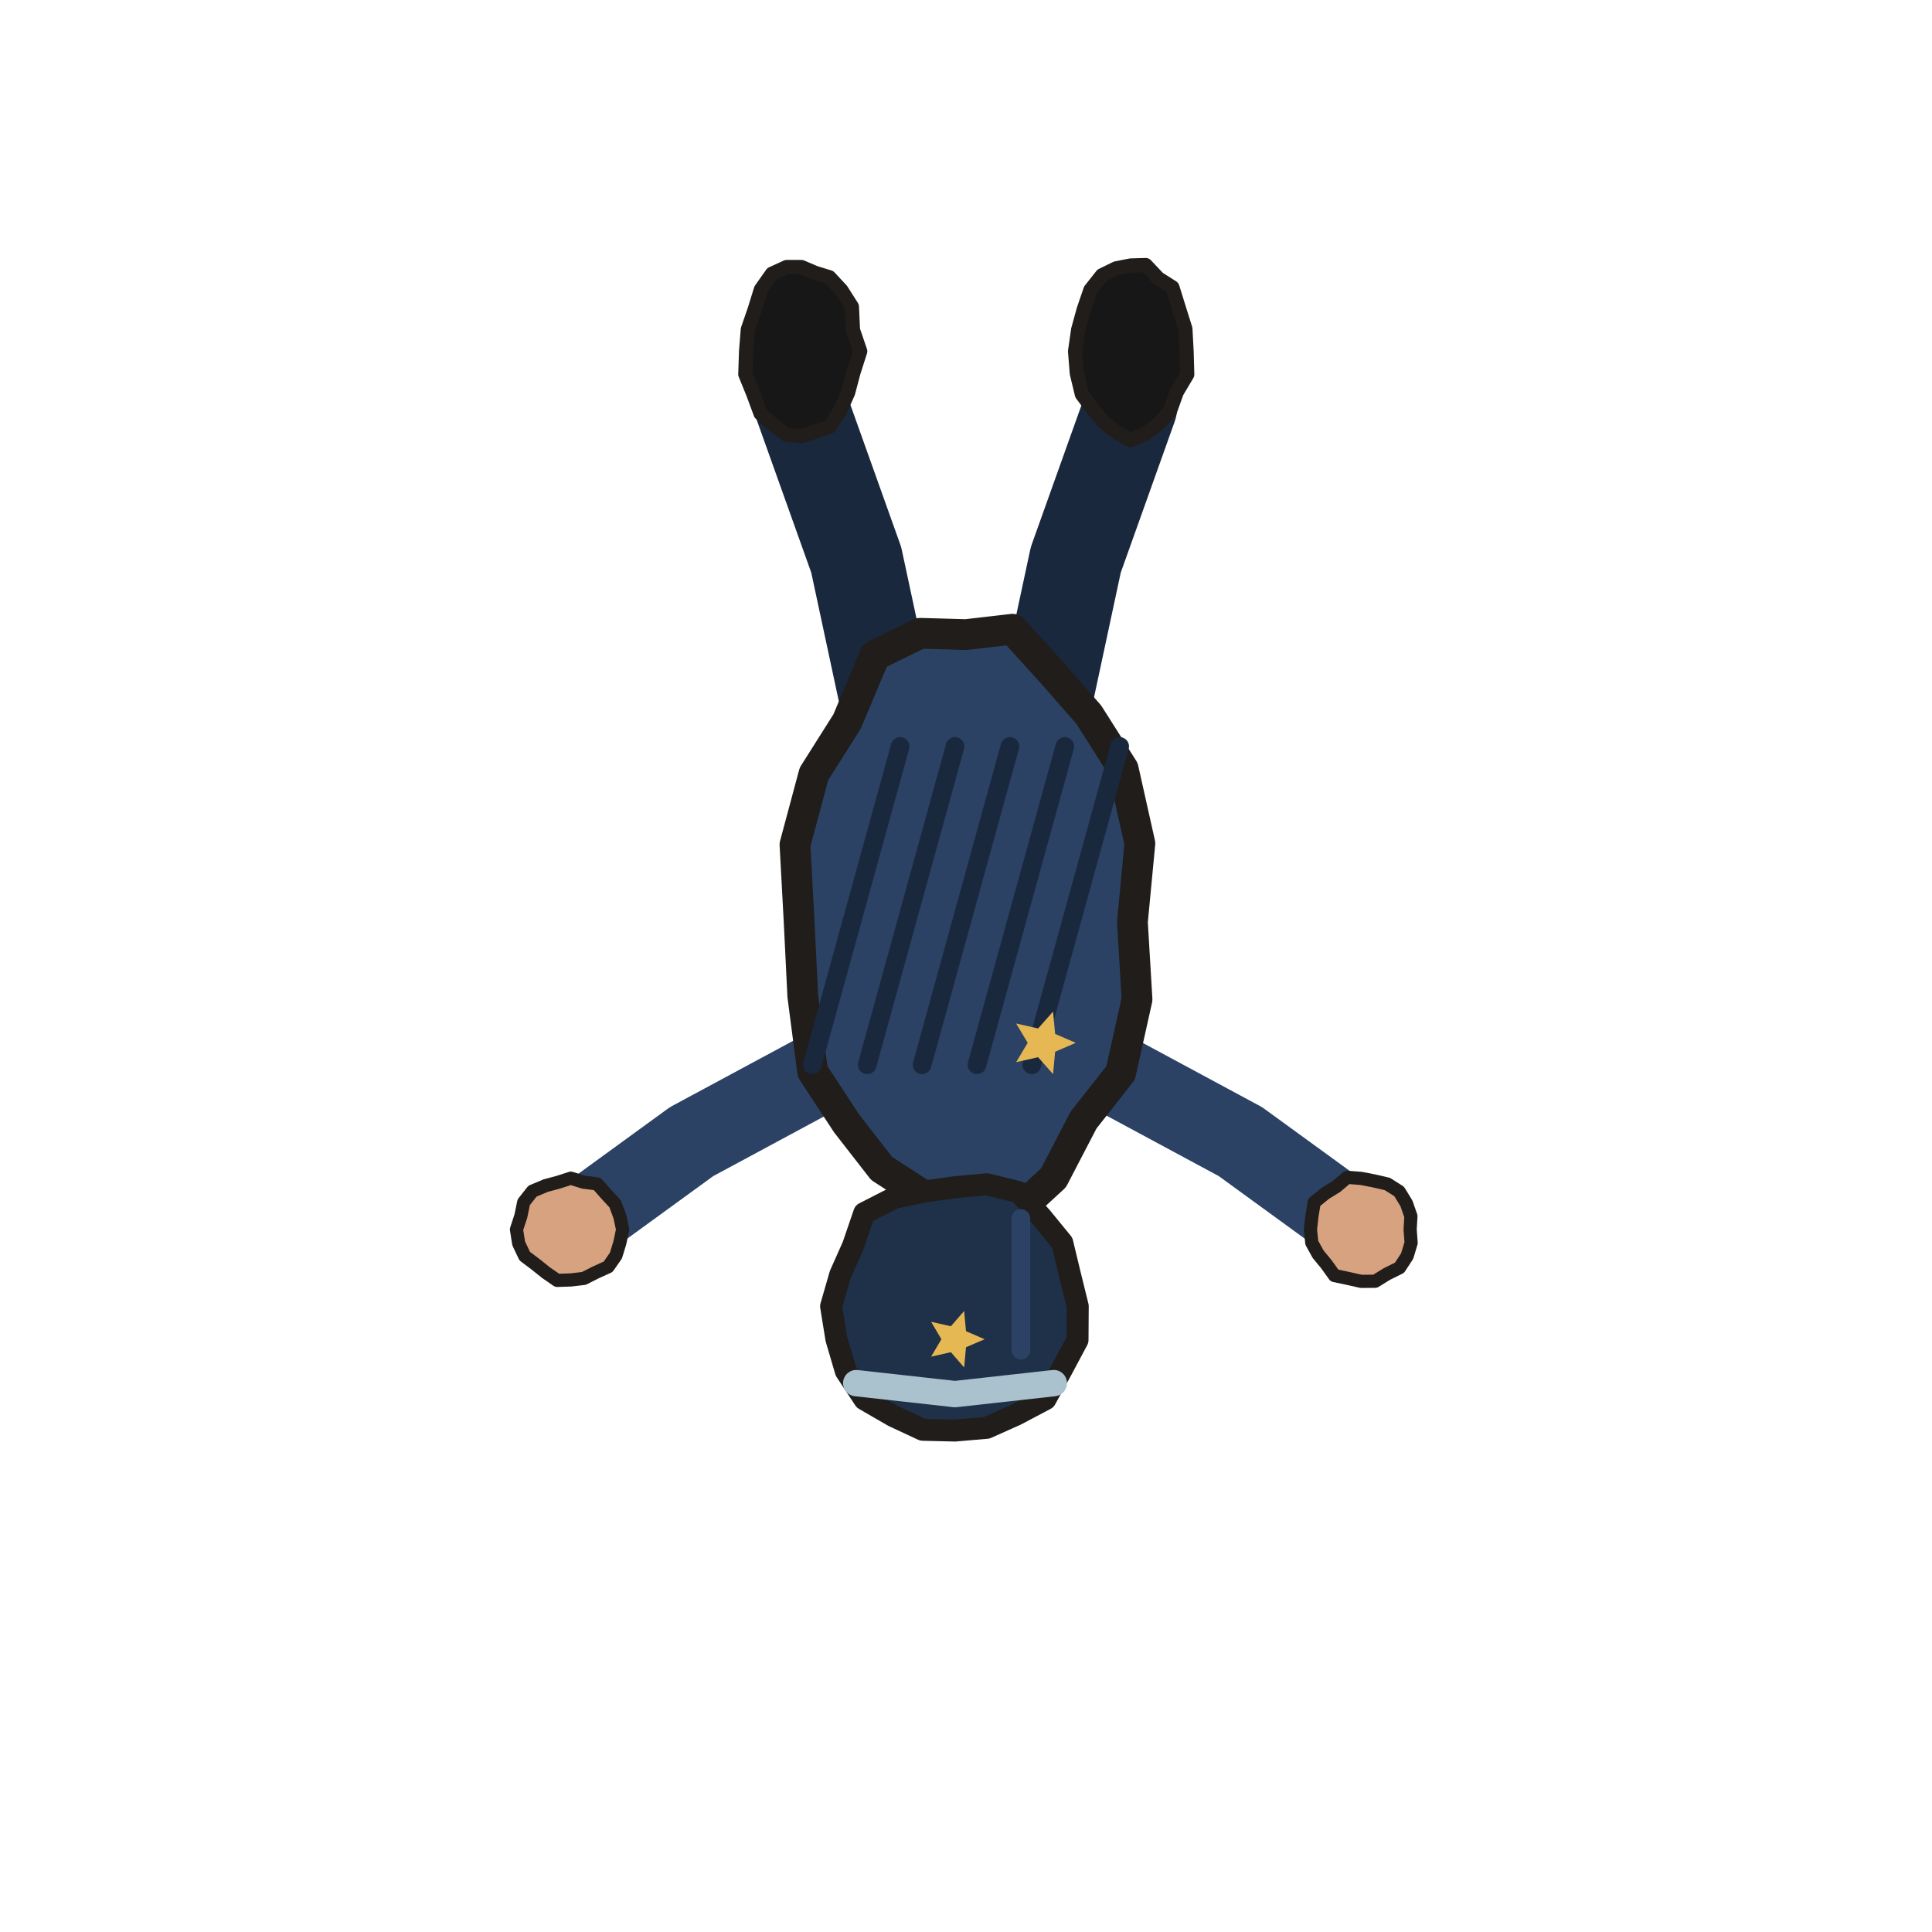
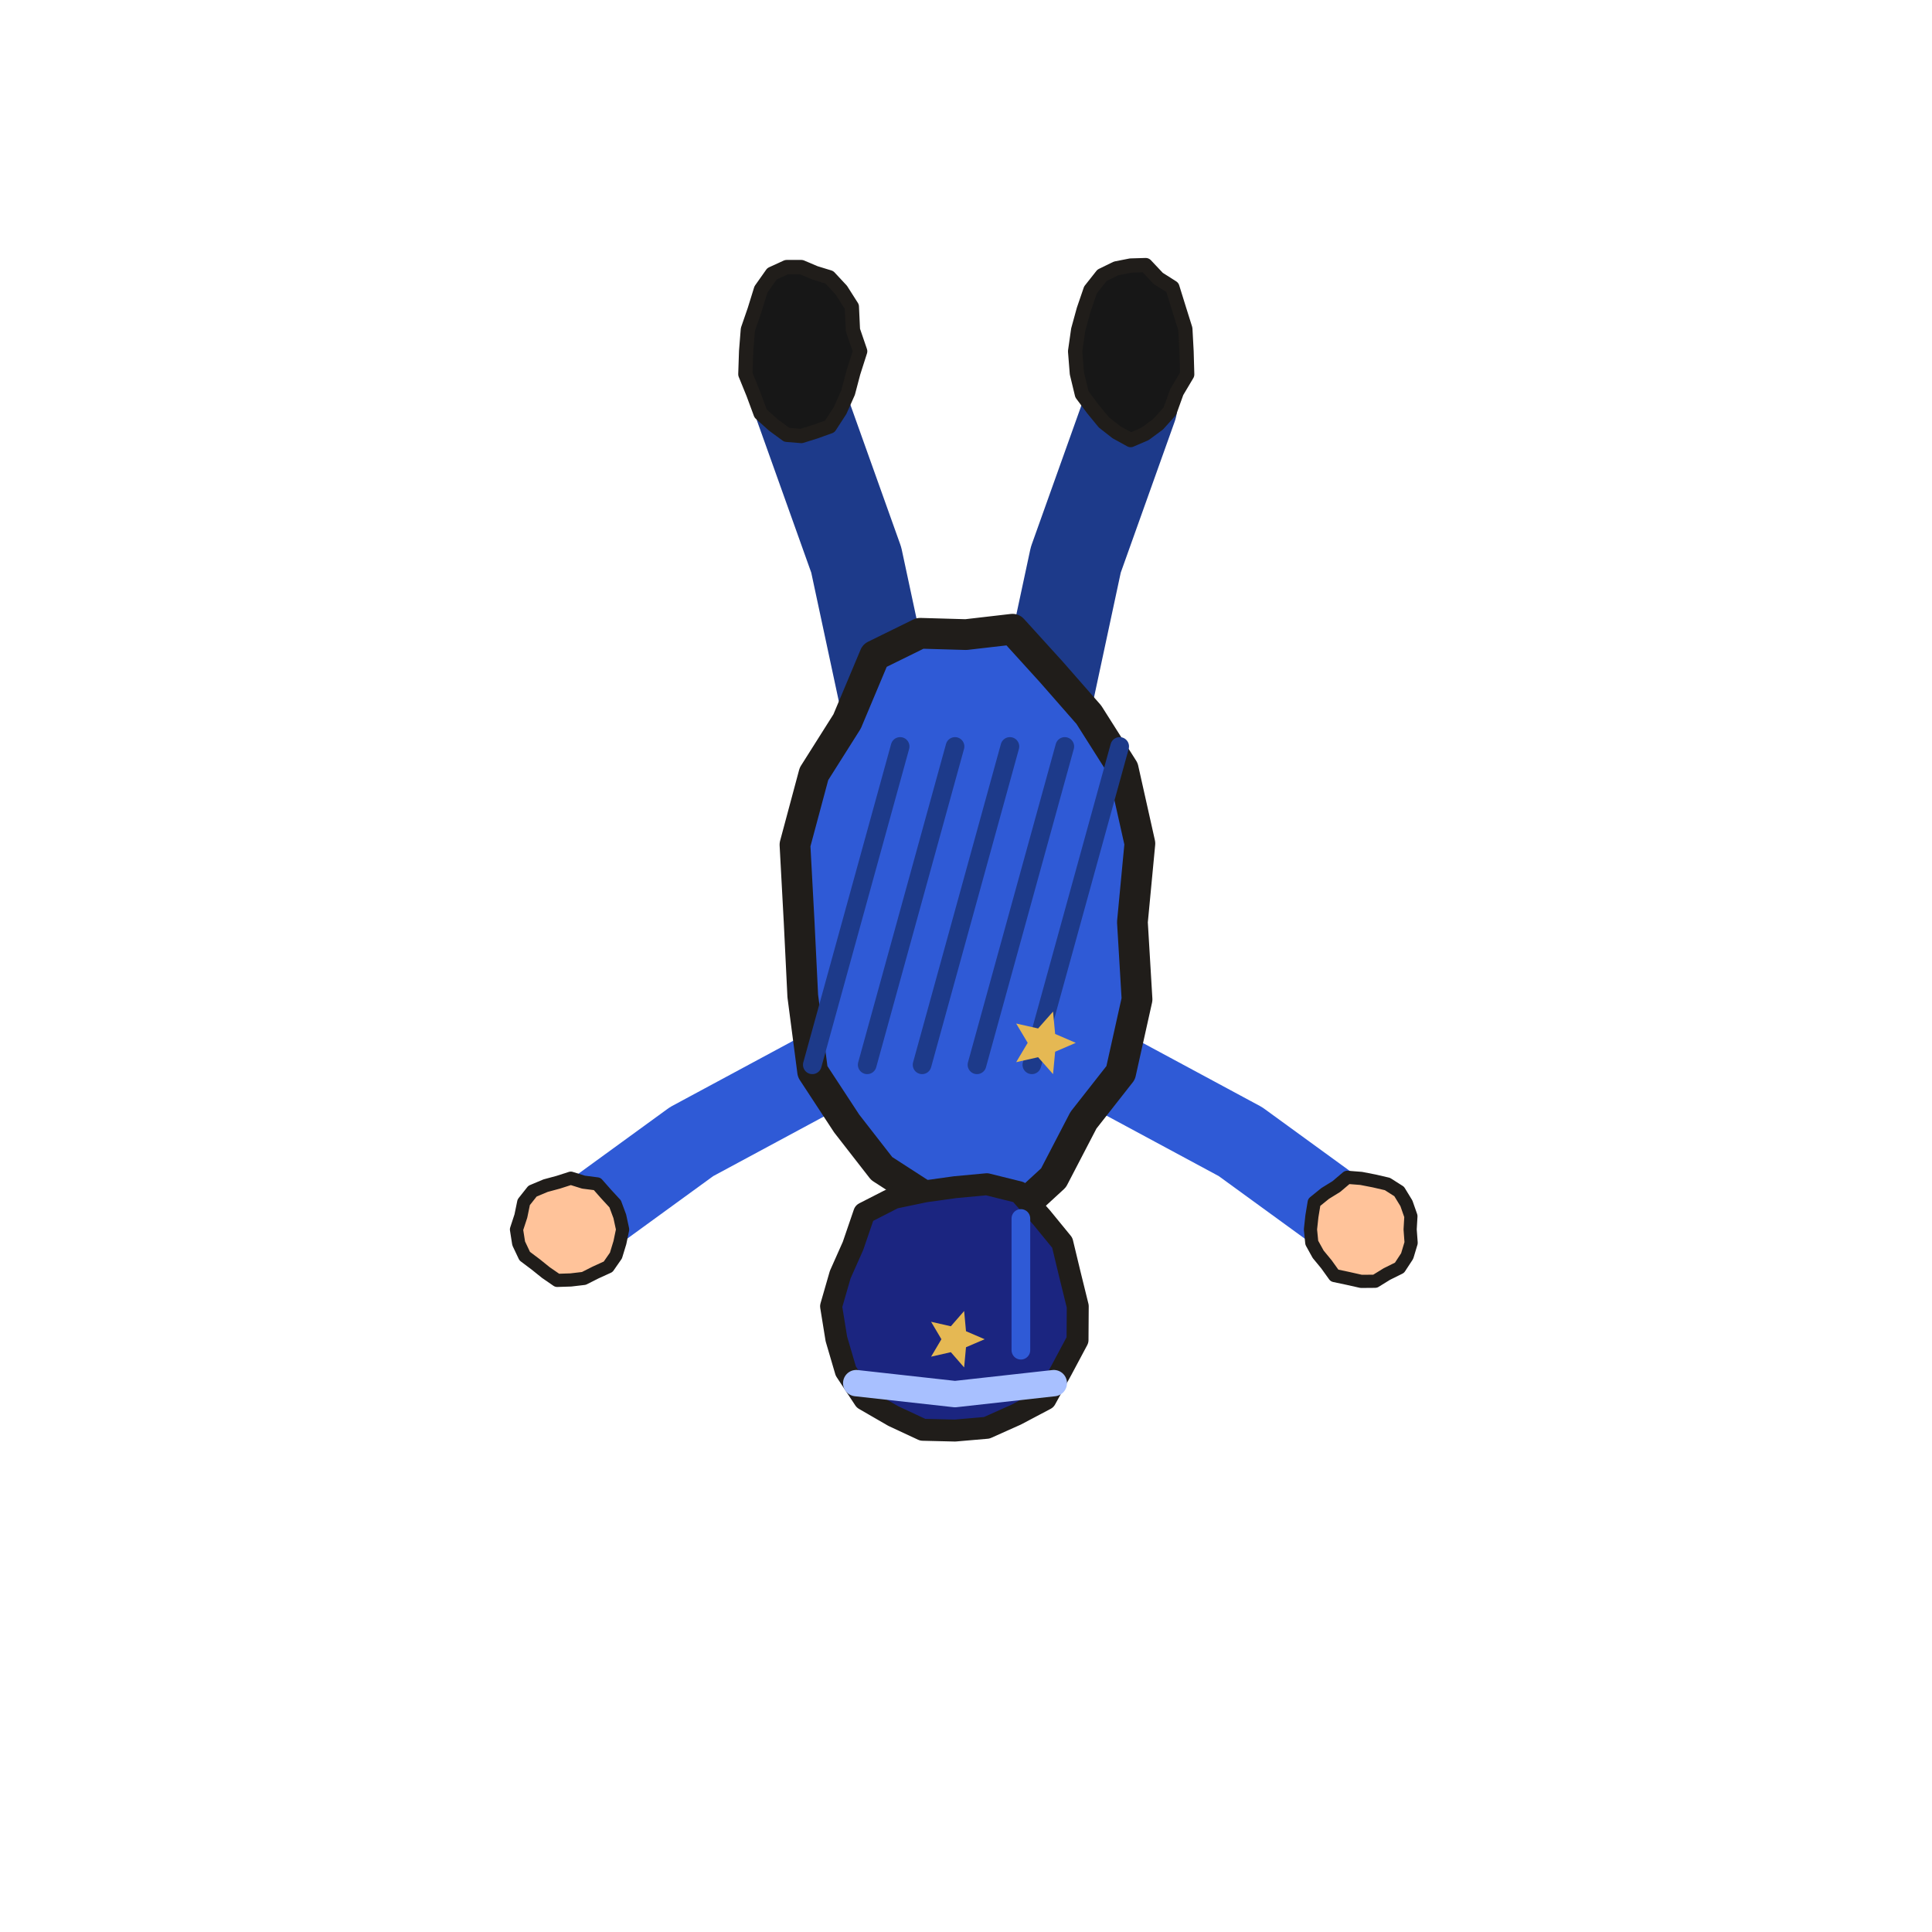
<svg xmlns="http://www.w3.org/2000/svg" width="176" height="176" viewBox="0 0 176 176">
-   <polyline points="95.00,65.00 98.00,51.00 103.00,37.00" fill="none" stroke="#19283d" stroke-width="8.50" stroke-linejoin="round" stroke-linecap="round" />
+   <polyline points="95.00,65.00 98.00,51.00 103.00,37.00" fill="none" stroke="#1d3a8a" stroke-width="8.50" stroke-linejoin="round" stroke-linecap="round" />
  <polygon points="103.00,40.09 101.71,39.38 100.56,38.48 99.56,37.26 98.56,35.92 98.10,34.01 97.94,32.00 98.22,30.04 98.72,28.22 99.34,26.41 100.39,25.08 101.68,24.45 103.00,24.19 104.37,24.15 105.51,25.36 106.80,26.18 107.40,28.11 107.98,29.96 108.09,32.00 108.15,34.11 107.20,35.71 106.57,37.46 105.51,38.64 104.32,39.52" fill="#171717" stroke="#201d1a" stroke-width="1.30" stroke-linejoin="round" stroke-linecap="round" />
-   <polyline points="81.00,65.00 78.00,51.00 73.00,37.00" fill="none" stroke="#19283d" stroke-width="8.50" stroke-linejoin="round" stroke-linecap="round" />
+   <polyline points="81.00,65.00 78.00,51.00 73.00,37.00" fill="none" stroke="#1d3a8a" stroke-width="8.50" stroke-linejoin="round" stroke-linecap="round" />
  <polygon points="73.00,39.72 71.67,39.61 70.46,38.72 69.29,37.67 68.62,35.86 67.90,34.09 67.97,32.00 68.13,30.01 68.74,28.24 69.32,26.37 70.33,24.94 71.66,24.33 73.00,24.33 74.25,24.86 75.55,25.26 76.64,26.43 77.60,27.94 77.70,30.07 78.36,32.00 77.74,33.94 77.26,35.76 76.53,37.40 75.59,38.85 74.28,39.32" fill="#171717" stroke="#201d1a" stroke-width="1.30" stroke-linejoin="round" stroke-linecap="round" />
-   <polyline points="100.00,97.00 113.00,104.00 124.00,112.00" fill="none" stroke="#2b4265" stroke-width="7.40" stroke-linejoin="round" stroke-linecap="round" />
-   <polygon points="124.00,116.73 122.80,116.46 121.57,116.20 120.83,115.17 120.08,114.26 119.50,113.21 119.38,112.00 119.51,110.80 119.72,109.53 120.72,108.72 121.74,108.09 122.73,107.25 124.00,107.35 125.18,107.58 126.39,107.86 127.46,108.54 128.12,109.62 128.53,110.79 128.46,112.00 128.55,113.22 128.19,114.42 127.49,115.49 126.34,116.06 125.27,116.72" fill="#d6a27f" stroke="#201d1a" stroke-width="1.20" stroke-linejoin="round" stroke-linecap="round" />
-   <polyline points="76.00,97.00 63.00,104.00 52.00,112.00" fill="none" stroke="#2b4265" stroke-width="7.40" stroke-linejoin="round" stroke-linecap="round" />
-   <polygon points="52.00,116.60 50.76,116.64 49.73,115.93 48.81,115.19 47.80,114.43 47.25,113.27 47.05,112.00 47.45,110.78 47.71,109.52 48.51,108.51 49.70,108.01 50.85,107.70 52.00,107.33 53.15,107.69 54.40,107.85 55.22,108.78 56.04,109.67 56.46,110.80 56.72,112.00 56.47,113.20 56.11,114.38 55.40,115.40 54.26,115.92 53.19,116.46" fill="#d6a27f" stroke="#201d1a" stroke-width="1.20" stroke-linejoin="round" stroke-linecap="round" />
-   <polygon points="88.00,111.72 84.05,108.86 80.32,106.45 77.13,102.35 74.03,97.62 73.13,90.73 72.80,84.00 72.42,76.95 74.15,70.50 77.17,65.72 79.69,59.72 83.82,57.69 88.00,57.81 92.24,57.32 95.79,61.23 99.19,65.11 102.32,70.05 103.84,76.84 103.16,84.00 103.58,91.04 102.09,97.73 98.70,102.05 95.97,107.30 92.24,110.73" fill="#2b4265" stroke="#201d1a" stroke-width="2.80" stroke-linejoin="round" stroke-linecap="round" />
-   <polyline points="102.00,68.00 94.00,97.00" fill="none" stroke="#19283d" stroke-width="1.70" stroke-linejoin="round" stroke-linecap="round" />
-   <polyline points="97.00,68.00 89.00,97.00" fill="none" stroke="#19283d" stroke-width="1.70" stroke-linejoin="round" stroke-linecap="round" />
-   <polyline points="92.00,68.00 84.00,97.00" fill="none" stroke="#19283d" stroke-width="1.70" stroke-linejoin="round" stroke-linecap="round" />
-   <polyline points="87.00,68.00 79.00,97.00" fill="none" stroke="#19283d" stroke-width="1.70" stroke-linejoin="round" stroke-linecap="round" />
-   <polyline points="82.00,68.00 74.00,97.00" fill="none" stroke="#19283d" stroke-width="1.70" stroke-linejoin="round" stroke-linecap="round" />
+   <polyline points="100.00,97.00 113.00,104.00 124.00,112.00" fill="none" stroke="#2f5ad6" stroke-width="7.40" stroke-linejoin="round" stroke-linecap="round" />
+   <polygon points="124.00,116.73 122.80,116.46 121.57,116.20 120.83,115.17 120.08,114.26 119.50,113.21 119.38,112.00 119.51,110.80 119.72,109.53 120.72,108.72 121.74,108.09 122.73,107.25 124.00,107.35 125.18,107.58 126.39,107.86 127.46,108.54 128.12,109.62 128.53,110.79 128.46,112.00 128.55,113.22 128.19,114.42 127.49,115.49 126.34,116.06 125.27,116.72" fill="#ffc39a" stroke="#201d1a" stroke-width="1.20" stroke-linejoin="round" stroke-linecap="round" />
+   <polyline points="76.00,97.00 63.00,104.00 52.00,112.00" fill="none" stroke="#2f5ad6" stroke-width="7.40" stroke-linejoin="round" stroke-linecap="round" />
+   <polygon points="52.00,116.60 50.76,116.64 49.73,115.93 48.81,115.19 47.80,114.43 47.25,113.27 47.05,112.00 47.45,110.78 47.71,109.52 48.51,108.51 49.70,108.01 50.85,107.70 52.00,107.33 53.15,107.69 54.40,107.85 55.22,108.78 56.04,109.67 56.46,110.80 56.72,112.00 56.47,113.20 56.11,114.38 55.40,115.40 54.26,115.92 53.19,116.46" fill="#ffc39a" stroke="#201d1a" stroke-width="1.20" stroke-linejoin="round" stroke-linecap="round" />
+   <polygon points="88.00,111.72 84.05,108.86 80.32,106.45 77.13,102.35 74.03,97.62 73.13,90.73 72.80,84.00 72.42,76.95 74.15,70.50 77.17,65.72 79.69,59.72 83.82,57.69 88.00,57.81 92.24,57.32 95.79,61.23 99.19,65.11 102.32,70.05 103.84,76.84 103.16,84.00 103.58,91.04 102.09,97.73 98.70,102.05 95.97,107.30 92.24,110.73" fill="#2f5ad6" stroke="#201d1a" stroke-width="2.80" stroke-linejoin="round" stroke-linecap="round" />
+   <polyline points="102.00,68.00 94.00,97.00" fill="none" stroke="#1d3a8a" stroke-width="1.70" stroke-linejoin="round" stroke-linecap="round" />
+   <polyline points="97.00,68.00 89.00,97.00" fill="none" stroke="#1d3a8a" stroke-width="1.70" stroke-linejoin="round" stroke-linecap="round" />
+   <polyline points="92.00,68.00 84.00,97.00" fill="none" stroke="#1d3a8a" stroke-width="1.70" stroke-linejoin="round" stroke-linecap="round" />
+   <polyline points="87.00,68.00 79.00,97.00" fill="none" stroke="#1d3a8a" stroke-width="1.70" stroke-linejoin="round" stroke-linecap="round" />
+   <polyline points="82.00,68.00 74.00,97.00" fill="none" stroke="#1d3a8a" stroke-width="1.70" stroke-linejoin="round" stroke-linecap="round" />
  <polygon points="98.00,95.00 96.12,95.81 95.93,97.85 94.57,96.31 92.57,96.76 93.62,95.00 92.57,93.24 94.57,93.69 95.93,92.15 96.12,94.19" fill="#e5b853" stroke="none" stroke-width="0.00" stroke-linejoin="round" stroke-linecap="round" />
-   <polygon points="87.00,130.32 84.06,130.25 81.38,129.00 78.75,127.48 77.05,124.90 76.19,121.97 75.71,119.00 76.54,116.12 77.71,113.49 78.73,110.51 81.45,109.12 84.27,108.53 87.00,108.15 89.90,107.88 92.84,108.61 94.88,110.90 96.77,113.21 97.47,116.12 98.18,119.00 98.16,122.07 96.72,124.77 95.24,127.46 92.55,128.88 89.89,130.07" fill="#1f3049" stroke="#201d1a" stroke-width="2.00" stroke-linejoin="round" stroke-linecap="round" />
-   <polyline points="96.00,126.00 87.00,127.00 78.00,126.00" fill="none" stroke="#aac1ce" stroke-width="2.40" stroke-linejoin="round" stroke-linecap="round" />
-   <polyline points="93.00,111.00 93.00,123.00" fill="none" stroke="#2b4265" stroke-width="1.70" stroke-linejoin="round" stroke-linecap="round" />
+   <polygon points="87.00,130.32 84.06,130.25 81.38,129.00 78.75,127.48 77.05,124.90 76.19,121.97 75.71,119.00 76.54,116.12 77.71,113.49 78.73,110.51 81.45,109.12 84.27,108.53 87.00,108.15 89.90,107.88 92.84,108.61 94.88,110.90 96.77,113.21 97.47,116.12 98.18,119.00 98.16,122.07 96.72,124.77 95.24,127.46 92.55,128.88 89.89,130.07" fill="#1b2580" stroke="#201d1a" stroke-width="2.00" stroke-linejoin="round" stroke-linecap="round" />
+   <polyline points="96.00,126.00 87.00,127.00 78.00,126.00" fill="none" stroke="#a8c0ff" stroke-width="2.40" stroke-linejoin="round" stroke-linecap="round" />
+   <polyline points="93.00,111.00 93.00,123.00" fill="none" stroke="#2f5ad6" stroke-width="1.70" stroke-linejoin="round" stroke-linecap="round" />
  <polygon points="89.70,122.00 88.00,122.73 87.83,124.57 86.62,123.18 84.82,123.59 85.76,122.00 84.82,120.41 86.62,120.82 87.83,119.43 88.00,121.27" fill="#e5b853" stroke="none" stroke-width="0.00" stroke-linejoin="round" stroke-linecap="round" />
</svg>
